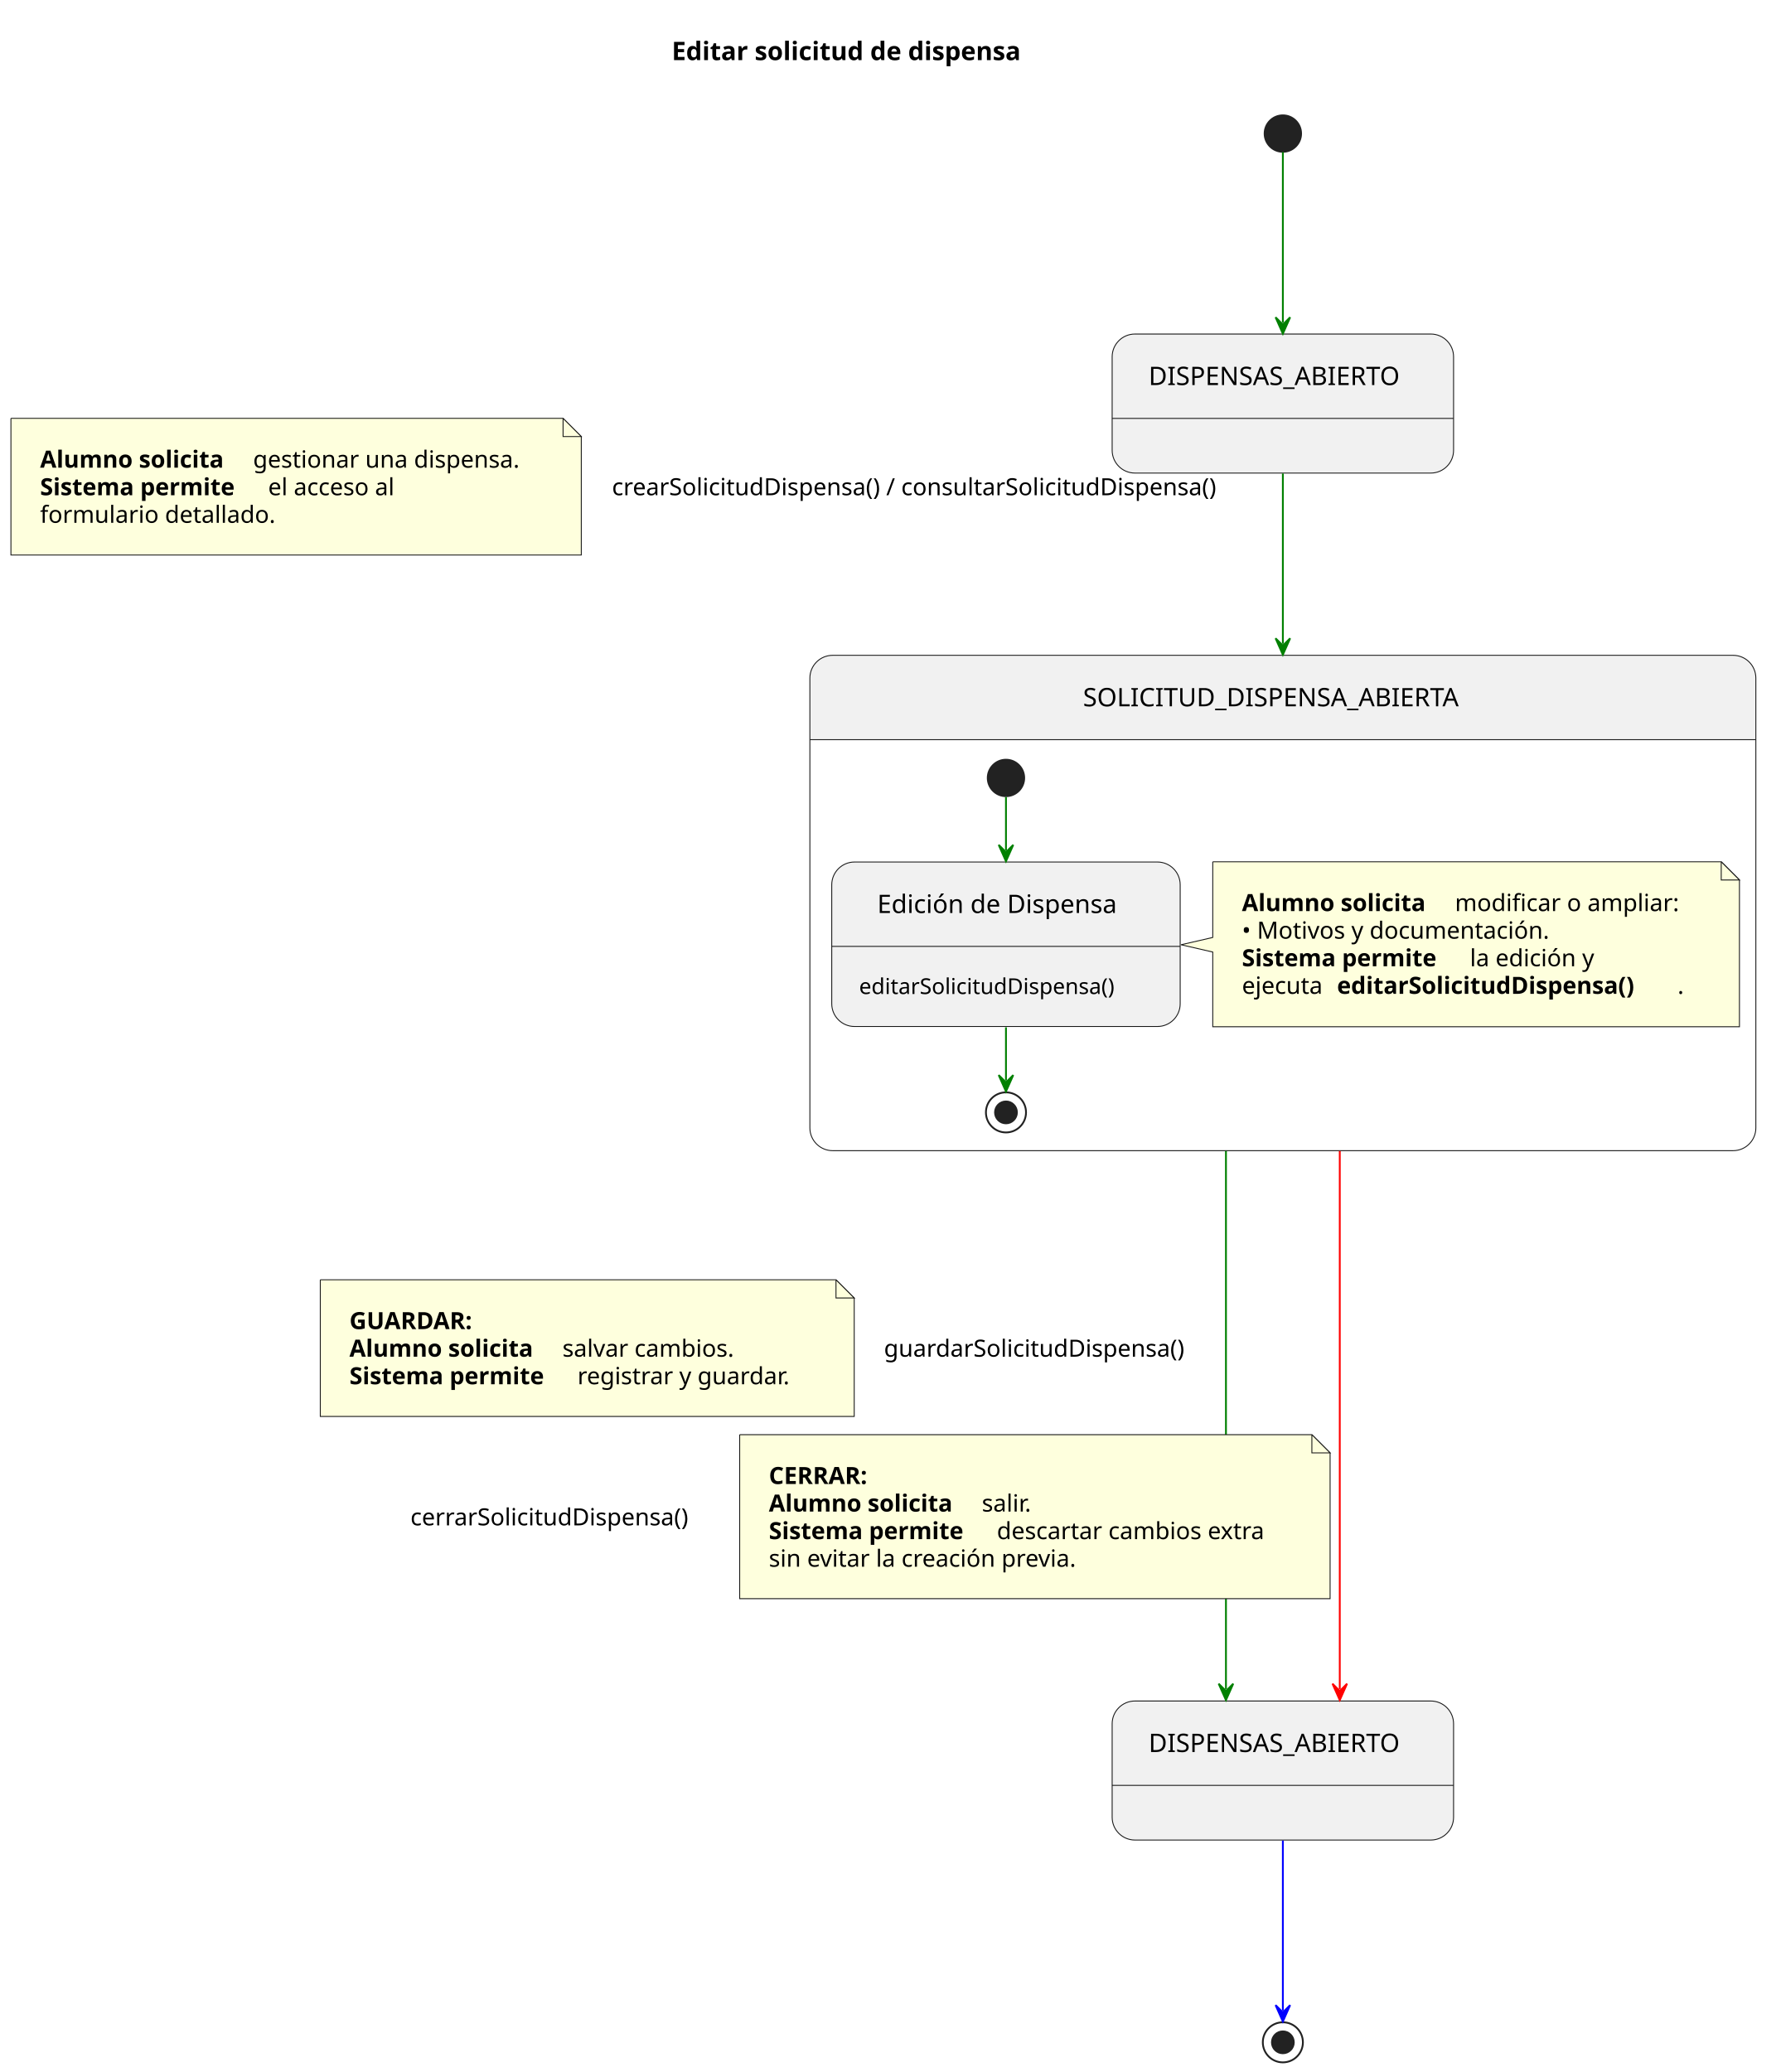
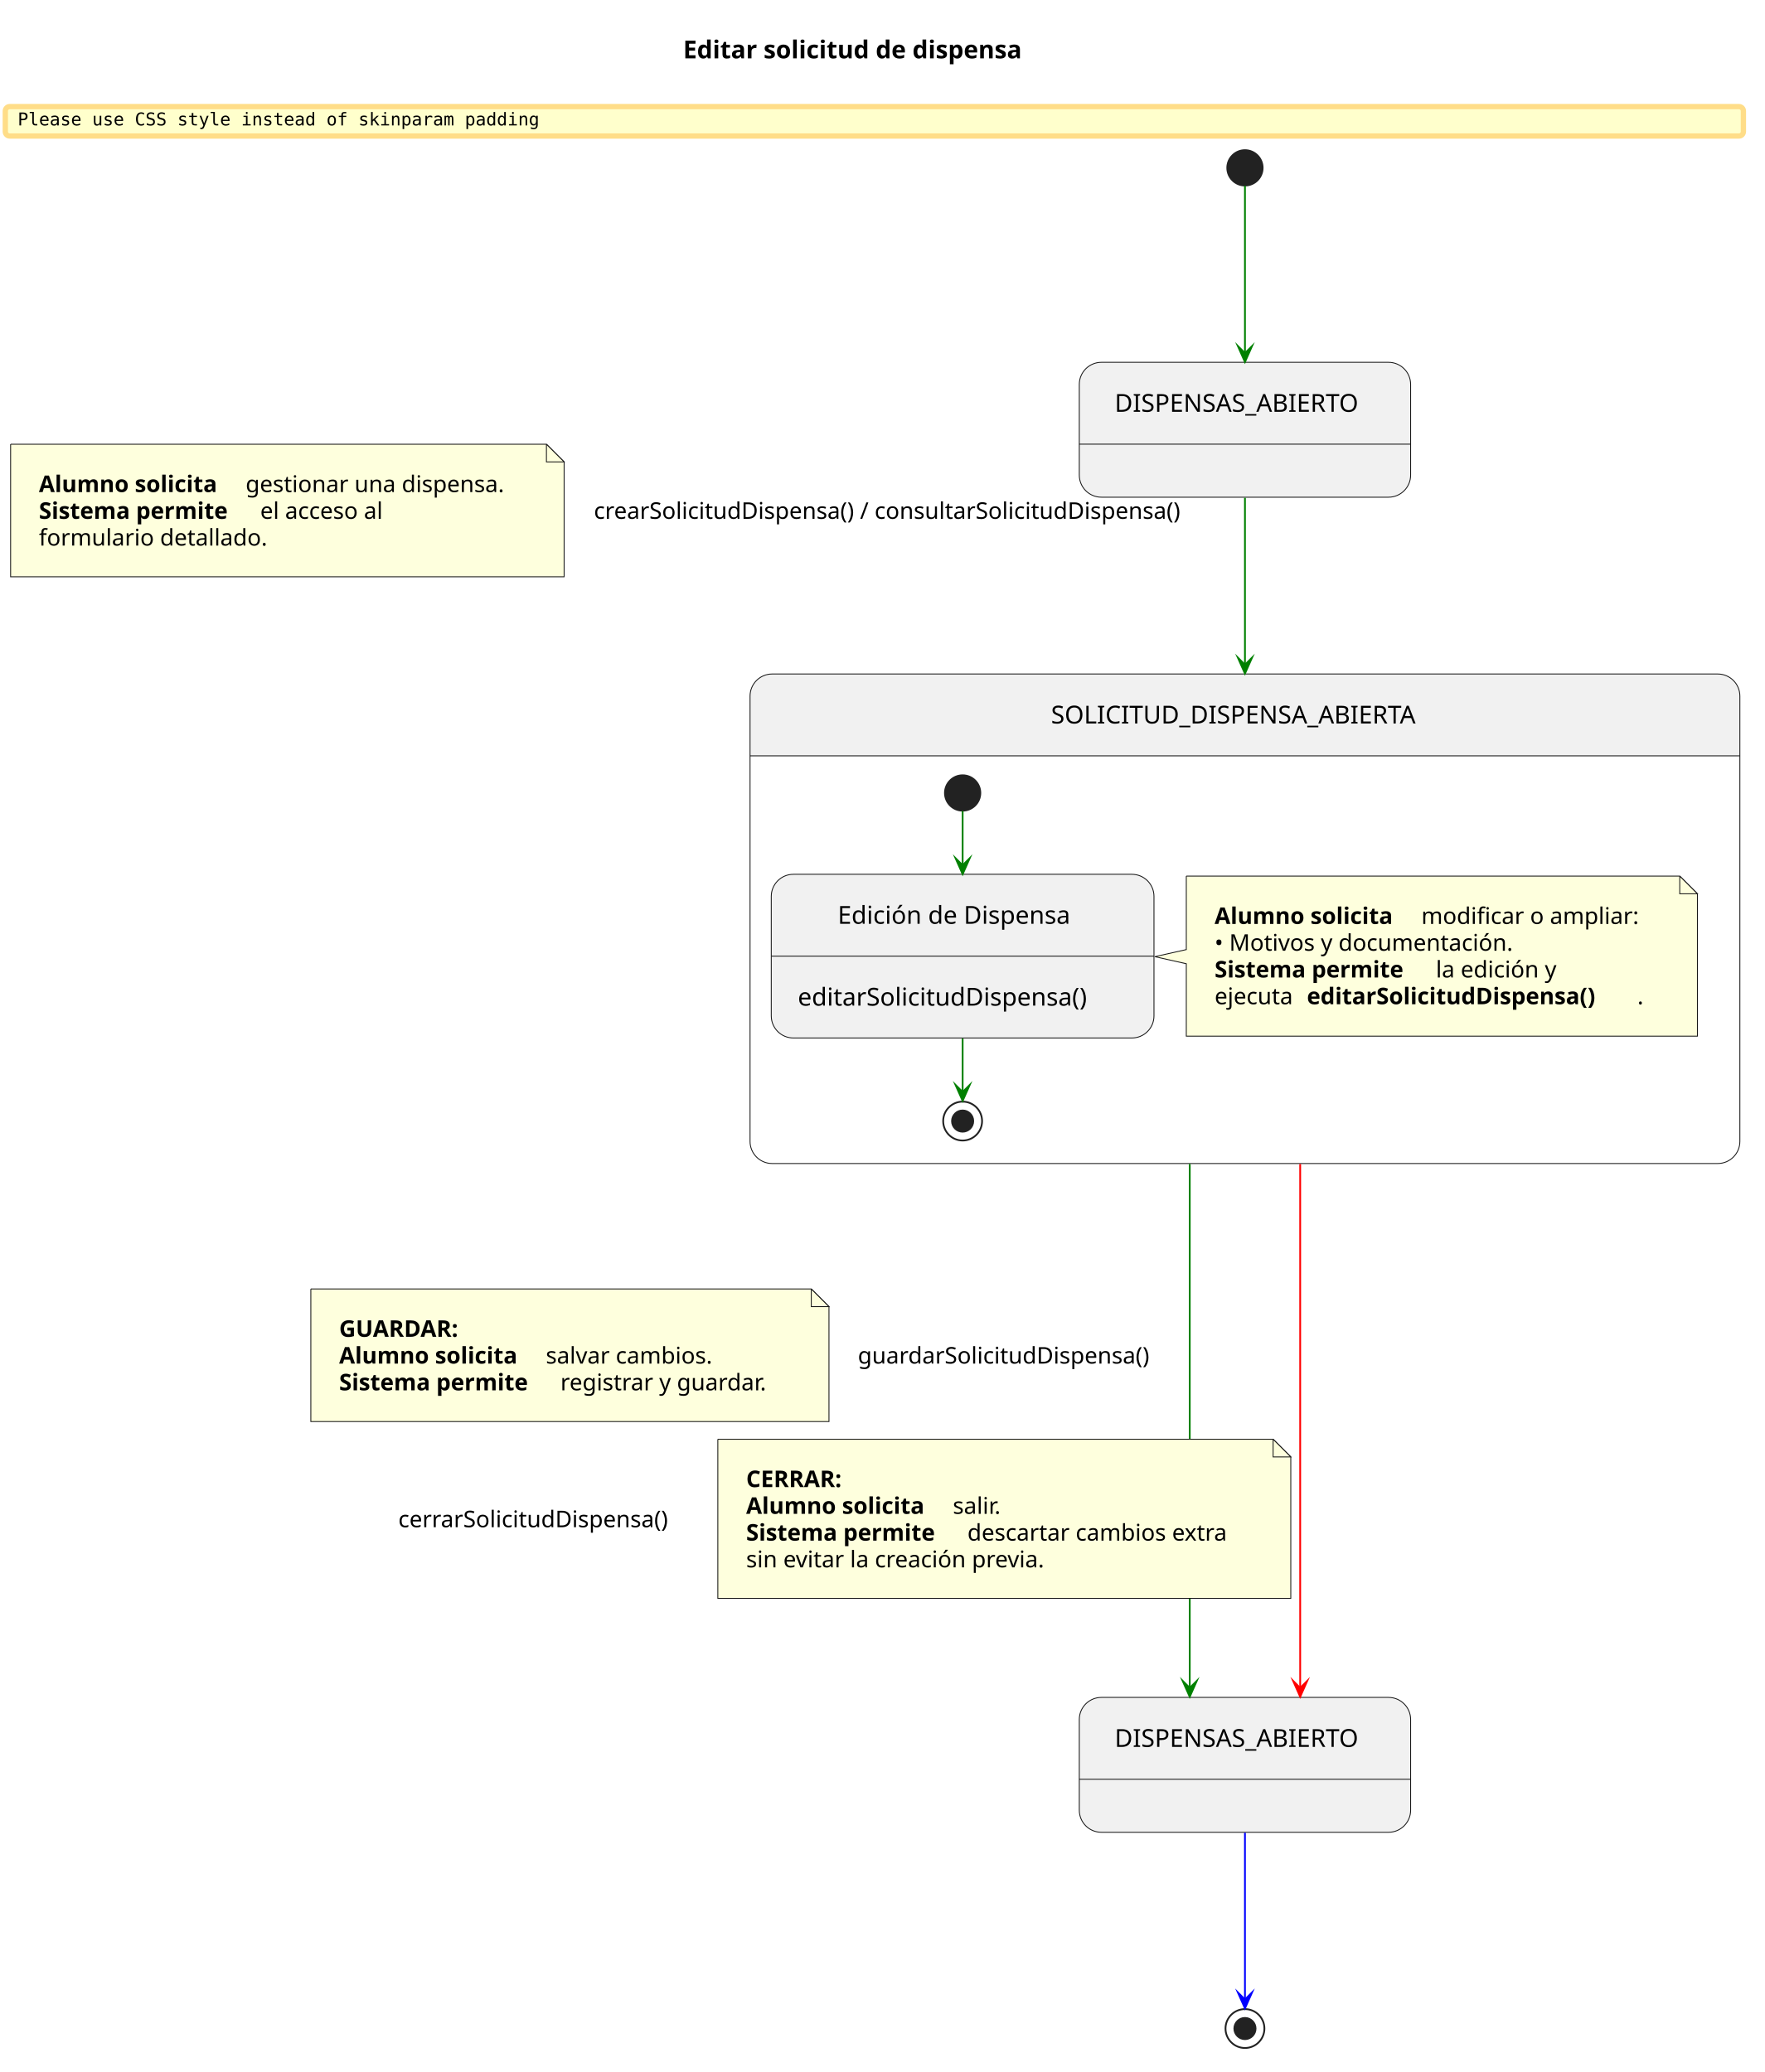
- <svg xmlns="http://www.w3.org/2000/svg" contentStyleType="text/css" data-diagram-type="STATE" height="1137px" preserveAspectRatio="none" style="width:977px;height:1137px;background:#FFFFFF;" version="1.1" viewBox="0 0 977 1137" width="977px" zoomAndPan="magnify">
+ <svg xmlns="http://www.w3.org/2000/svg" version="1.1" data-diagram-type="STATE" style="width:998px;height:1172px;background:#FFFFFF;" width="998px" height="1172px" viewBox="0 0 998 1172" zoomAndPan="magnify" preserveAspectRatio="none" contentStyleType="text/css">
  <defs />
  <g>
    <g class="title" data-source-line="1">
-       <text fill="#000000" font-family="sans-serif" font-size="14" font-weight="bold" lengthAdjust="spacing" textLength="219.31" x="368.627" y="32.995">Editar solicitud de dispensa</text>
+       <text x="386.277" y="32.995" fill="#000000" font-size="14" lengthAdjust="spacing" textLength="219.31" font-weight="700" font-family="sans-serif">Editar solicitud de dispensa</text>
    </g>
-     <g>
-       <rect fill="#F1F1F1" height="76.297" rx="12.5" ry="12.5" style="stroke:#181818;stroke-width:0.5;" width="187.362" x="610.32" y="183.297" />
-       <line style="stroke:#181818;stroke-width:0.5;" x1="610.32" x2="797.682" y1="229.594" y2="229.594" />
-       <text fill="#000000" font-family="sans-serif" font-size="14" lengthAdjust="spacing" textLength="147.362" x="630.32" y="211.292">DISPENSAS_ABIERTO</text>
+     <rect x="3" y="60.297" width="982.865" height="16.641" fill="#FFFFCC" style="stroke:#FFDD88;stroke-width:3;" rx="2.5" ry="2.5" />
+     <text x="10" y="70.938" fill="#000000" font-size="10" lengthAdjust="spacing" textLength="295.005" font-family="monospace">Please use CSS style instead of skinparam padding</text>
+     <g class="entity" data-qualified-name="DISPENSAS_ABIERTO_INICIAL" id="ent0001" data-source-line="9">
+       <rect x="610.32" y="204.938" width="187.362" height="76.297" fill="#F1F1F1" style="stroke:#181818;stroke-width:0.5;" rx="12.5" ry="12.5" />
+       <line x1="610.32" y1="251.234" x2="797.682" y2="251.234" style="stroke:#181818;stroke-width:0.5;" />
+       <text x="630.32" y="232.933" fill="#000000" font-size="14" lengthAdjust="spacing" textLength="147.362" font-family="sans-serif">DISPENSAS_ABIERTO</text>
    </g>
-     <path d="M456.94,359.597 L951.065,359.597 A12.5,12.5 0 0 1 963.565,372.097 L963.565,405.894 L444.44,405.894 L444.44,372.097 A12.5,12.5 0 0 1 456.94,359.597" fill="#F1F1F1" />
-     <rect fill="none" height="271.827" rx="12.5" ry="12.5" style="stroke:#181818;stroke-width:0.5;" width="519.125" x="444.44" y="359.597" />
-     <line style="stroke:#181818;stroke-width:0.5;" x1="444.44" x2="963.565" y1="405.894" y2="405.894" />
-     <text fill="#000000" font-family="sans-serif" font-size="14" lengthAdjust="spacing" textLength="219.352" x="594.327" y="387.592">SOLICITUD_DISPENSA_ABIERTA</text>
-     <g>
-       <rect fill="#F1F1F1" height="90.266" rx="12.5" ry="12.5" style="stroke:#181818;stroke-width:0.5;" width="191.213" x="456.44" y="473.024" />
-       <line style="stroke:#181818;stroke-width:0.5;" x1="456.44" x2="647.653" y1="519.321" y2="519.321" />
-       <text fill="#000000" font-family="sans-serif" font-size="14" lengthAdjust="spacing" textLength="141.258" x="481.418" y="501.019">Edición de Dispensa</text>
-       <text fill="#000000" font-family="sans-serif" font-size="12" lengthAdjust="spacing" textLength="151.213" x="471.44" y="545.459">editarSolicitudDispensa()</text>
+     <g class="entity" data-qualified-name="SOLICITUD_DISPENSA_ABIERTA_COMP" id="ent0002" data-source-line="10">
+       <path d="M436.64,381.238 L971.365,381.238 A12.5,12.5 0 0 1 983.865,393.738 L983.865,427.534 L424.14,427.534 L424.14,393.738 A12.5,12.5 0 0 1 436.64,381.238" fill="#F1F1F1" />
+       <rect x="424.14" y="381.238" width="559.725" height="276.887" fill="none" style="stroke:#181818;stroke-width:0.5;" rx="12.5" ry="12.5" />
+       <line x1="424.14" y1="427.534" x2="983.865" y2="427.534" style="stroke:#181818;stroke-width:0.5;" />
+       <text x="594.327" y="409.233" fill="#000000" font-size="14" lengthAdjust="spacing" textLength="219.352" font-family="sans-serif">SOLICITUD_DISPENSA_ABIERTA</text>
+       <g class="entity" data-qualified-name="SOLICITUD_DISPENSA_ABIERTA_COMP.FormularioEdicion" id="ent0004" data-source-line="26">
+         <rect x="436.14" y="494.534" width="216.415" height="92.594" fill="#F1F1F1" style="stroke:#181818;stroke-width:0.5;" rx="12.5" ry="12.5" />
+         <line x1="436.14" y1="540.831" x2="652.555" y2="540.831" style="stroke:#181818;stroke-width:0.5;" />
+         <text x="473.719" y="522.529" fill="#000000" font-size="14" lengthAdjust="spacing" textLength="141.258" font-family="sans-serif">Edición de Dispensa</text>
+         <text x="451.14" y="568.826" fill="#000000" font-size="14" lengthAdjust="spacing" textLength="176.415" font-family="sans-serif">editarSolicitudDispensa()</text>
+       </g>
+       <g class="start_entity" data-qualified-name="SOLICITUD_DISPENSA_ABIERTA_COMP..start.SOLICITUD_DISPENSA_ABIERTA_COMP" id="ent0008" data-source-line="31">
+         <ellipse cx="544.35" cy="448.534" rx="10" ry="10" fill="#222222" style="stroke:#222222;stroke-width:1;" />
+       </g>
+       <g class="end_entity" data-qualified-name="SOLICITUD_DISPENSA_ABIERTA_COMP..end.SOLICITUD_DISPENSA_ABIERTA_COMP" id="ent0010" data-source-line="40">
+         <ellipse cx="544.35" cy="634.124" rx="11" ry="11" fill="none" style="stroke:#222222;stroke-width:1;" />
+         <ellipse cx="544.35" cy="634.124" rx="6" ry="6" fill="#222222" style="stroke:#222222;stroke-width:1;" />
+       </g>
+       <g class="entity" data-qualified-name="SOLICITUD_DISPENSA_ABIERTA_COMP.GMN16" id="ent0017" data-source-line="34">
+         <path d="M670.83,495.564 L670.83,537.124 L653.01,541.124 L670.83,545.124 L670.83,586.096 A0,0 0 0 0 670.83,586.096 L959.865,586.096 A0,0 0 0 0 959.865,586.096 L959.865,505.564 L949.865,495.564 L670.83,495.564 A0,0 0 0 0 670.83,495.564" style="stroke:#181818;stroke-width:0.5;" fill="#FEFFDD" />
+         <path d="M949.865,495.564 L949.865,505.564 L959.865,505.564 L949.865,495.564" style="stroke:#181818;stroke-width:0.5;" fill="#FEFFDD" />
+         <text x="686.83" y="522.631" fill="#000000" font-size="13" lengthAdjust="spacing" textLength="112.76" font-weight="700" font-family="sans-serif">Alumno solicita</text>
+         <text x="803.722" y="522.631" fill="#000000" font-size="13" lengthAdjust="spacing" textLength="131.143" font-family="sans-serif">modificar o ampliar:</text>
+         <text x="686.83" y="537.764" fill="#000000" font-size="13" lengthAdjust="spacing" textLength="182.698" font-family="sans-serif">• Motivos y documentación.</text>
+         <text x="686.83" y="552.897" fill="#000000" font-size="13" lengthAdjust="spacing" textLength="120.999" font-weight="700" font-family="sans-serif">Sistema permite</text>
+         <text x="811.961" y="552.897" fill="#000000" font-size="13" lengthAdjust="spacing" textLength="74.35" font-family="sans-serif">la edición y</text>
+         <text x="686.83" y="568.03" fill="#000000" font-size="13" lengthAdjust="spacing" textLength="48.058" font-family="sans-serif">ejecuta</text>
+         <text x="739.02" y="568.03" fill="#000000" font-size="13" lengthAdjust="spacing" textLength="186.875" font-weight="700" font-family="sans-serif">editarSolicitudDispensa()</text>
+         <text x="925.895" y="568.03" fill="#000000" font-size="13" lengthAdjust="spacing" textLength="4.132" font-family="sans-serif">.</text>
+       </g>
+       <g class="link" data-entity-1="ent0008" data-entity-2="ent0004" id="lnk9" data-source-line="31" data-link-type="dependency">
+         <path d="M544.35,458.764 C544.35,467.584 544.35,475.994 544.35,489.434" style="stroke:#008000;stroke-width:1;" fill="none" id="*start*SOLICITUD_DISPENSA_ABIERTA_COMP-to-FormularioEdicion" />
+         <polygon points="544.35,494.434,548.35,485.434,544.35,489.434,540.35,485.434,544.35,494.434" fill="#008000" style="stroke:#008000;stroke-width:1;stroke-linejoin:miter;stroke-miterlimit:10;" />
+       </g>
+       <g class="link" data-entity-1="ent0004" data-entity-2="ent0010" id="lnk11" data-source-line="40" data-link-type="dependency">
+         <path d="M544.35,587.474 C544.35,600.594 544.35,608.714 544.35,617.684" style="stroke:#008000;stroke-width:1;" fill="none" id="FormularioEdicion-to-*end*SOLICITUD_DISPENSA_ABIERTA_COMP" />
+         <polygon points="544.35,622.684,548.35,613.684,544.35,617.684,540.35,613.684,544.35,622.684" fill="#008000" style="stroke:#008000;stroke-width:1;stroke-linejoin:miter;stroke-miterlimit:10;" />
+       </g>
    </g>
-     <ellipse cx="552.05" cy="426.894" fill="#222222" rx="10" ry="10" style="stroke:#222222;stroke-width:1;" />
-     <ellipse cx="552.05" cy="610.424" fill="none" rx="11" ry="11" style="stroke:#222222;stroke-width:1;" />
-     <ellipse cx="552.05" cy="610.424" fill="#222222" rx="6" ry="6" style="stroke:#222222;stroke-width:1;" />
-     <g class="entity" data-qualified-name="SOLICITUD_DISPENSA_ABIERTA_COMP.GMN2" data-source-line="34" id="ent0003">
-       <path d="M665.53,472.894 L665.53,514.424 L648.12,518.424 L665.53,522.424 L665.53,563.425 A0,0 0 0 0 665.53,563.425 L954.565,563.425 A0,0 0 0 0 954.565,563.425 L954.565,482.894 L944.565,472.894 L665.53,472.894 A0,0 0 0 0 665.53,472.894" fill="#FEFFDD" style="stroke:#181818;stroke-width:0.5;" />
-       <path d="M944.565,472.894 L944.565,482.894 L954.565,482.894 L944.565,472.894" fill="#FEFFDD" style="stroke:#181818;stroke-width:0.5;" />
-       <text fill="#000000" font-family="sans-serif" font-size="13" font-weight="bold" lengthAdjust="spacing" textLength="112.76" x="681.53" y="499.961">Alumno solicita</text>
-       <text fill="#000000" font-family="sans-serif" font-size="13" lengthAdjust="spacing" textLength="131.143" x="798.422" y="499.961">modificar o ampliar:</text>
-       <text fill="#000000" font-family="sans-serif" font-size="13" lengthAdjust="spacing" textLength="182.698" x="681.53" y="515.093">• Motivos y documentación.</text>
-       <text fill="#000000" font-family="sans-serif" font-size="13" font-weight="bold" lengthAdjust="spacing" textLength="120.999" x="681.53" y="530.226">Sistema permite</text>
-       <text fill="#000000" font-family="sans-serif" font-size="13" lengthAdjust="spacing" textLength="74.35" x="806.661" y="530.226">la edición y</text>
-       <text fill="#000000" font-family="sans-serif" font-size="13" lengthAdjust="spacing" textLength="48.058" x="681.53" y="545.359">ejecuta</text>
-       <text fill="#000000" font-family="sans-serif" font-size="13" font-weight="bold" lengthAdjust="spacing" textLength="186.875" x="733.72" y="545.359">editarSolicitudDispensa()</text>
-       <text fill="#000000" font-family="sans-serif" font-size="13" lengthAdjust="spacing" textLength="4.132" x="920.595" y="545.359">.</text>
+     <g class="entity" data-qualified-name="DISPENSAS_ABIERTO_FINAL" id="ent0003" data-source-line="11">
+       <rect x="610.32" y="960.117" width="187.362" height="76.297" fill="#F1F1F1" style="stroke:#181818;stroke-width:0.5;" rx="12.5" ry="12.5" />
+       <line x1="610.32" y1="1006.414" x2="797.682" y2="1006.414" style="stroke:#181818;stroke-width:0.5;" />
+       <text x="630.32" y="988.113" fill="#000000" font-size="14" lengthAdjust="spacing" textLength="147.362" font-family="sans-serif">DISPENSAS_ABIERTO</text>
    </g>
-     <g class="link" data-entity-1="ent0005" data-entity-2="ent0005" data-link-type="dependency" data-source-line="31" id="lnk6">
-       <path d="M552.05,437.364 C552.05,446.164 552.05,453.394 552.05,466.614" fill="none" id="*start*SOLICITUD_DISPENSA_ABIERTA_COMP-to-FormularioEdicion" style="stroke:#008000;stroke-width:1;" />
-       <polygon fill="#008000" points="552.05,472.614,556.05,463.614,552.05,467.614,548.05,463.614,552.05,472.614" style="stroke:#008000;stroke-width:1;" />
+     <g class="start_entity" data-qualified-name=".start." id="ent0005" data-source-line="13">
+       <ellipse cx="704" cy="94.938" rx="10" ry="10" fill="#222222" style="stroke:#222222;stroke-width:1;" />
    </g>
-     <g class="link" data-entity-1="ent0005" data-entity-2="ent0007" data-link-type="dependency" data-source-line="40" id="lnk8">
-       <path d="M552.05,563.754 C552.05,576.824 552.05,583.964 552.05,592.944" fill="none" id="FormularioEdicion-to-*end*SOLICITUD_DISPENSA_ABIERTA_COMP" style="stroke:#008000;stroke-width:1;" />
-       <polygon fill="#008000" points="552.05,598.944,556.05,589.944,552.05,593.944,548.05,589.944,552.05,598.944" style="stroke:#008000;stroke-width:1;" />
+     <g class="end_entity" data-qualified-name=".end." id="ent0014" data-source-line="59">
+       <ellipse cx="704" cy="1147.418" rx="11" ry="11" fill="none" style="stroke:#222222;stroke-width:1;" />
+       <ellipse cx="704" cy="1147.418" rx="6" ry="6" fill="#222222" style="stroke:#222222;stroke-width:1;" />
    </g>
-     <g>
-       <rect fill="#F1F1F1" height="76.297" rx="12.5" ry="12.5" style="stroke:#181818;stroke-width:0.5;" width="187.362" x="610.32" y="933.417" />
-       <line style="stroke:#181818;stroke-width:0.5;" x1="610.32" x2="797.682" y1="979.714" y2="979.714" />
-       <text fill="#000000" font-family="sans-serif" font-size="14" lengthAdjust="spacing" textLength="147.362" x="630.32" y="961.412">DISPENSAS_ABIERTO</text>
+     <g class="link" data-entity-1="ent0005" data-entity-2="ent0001" id="lnk6" data-source-line="13" data-link-type="dependency">
+       <path d="M704,105.118 C704,125.317 704,166.387 704,199.748" style="stroke:#008000;stroke-width:1;" fill="none" id="*start*-to-DISPENSAS_ABIERTO_INICIAL" />
+       <polygon points="704,204.748,708,195.748,704,199.748,700,195.748,704,204.748" fill="#008000" style="stroke:#008000;stroke-width:1;stroke-linejoin:miter;stroke-miterlimit:10;" />
    </g>
-     <ellipse cx="704" cy="73.297" fill="#222222" rx="10" ry="10" style="stroke:#222222;stroke-width:1;" />
-     <ellipse cx="704" cy="1120.717" fill="none" rx="11" ry="11" style="stroke:#222222;stroke-width:1;" />
-     <ellipse cx="704" cy="1120.717" fill="#222222" rx="6" ry="6" style="stroke:#222222;stroke-width:1;" />
-     <g class="link" data-entity-1="ent0002" data-entity-2="ent0002" data-link-type="dependency" data-source-line="13" id="lnk3">
-       <path d="M704,83.477 C704,103.677 704,143.747 704,177.107" fill="none" id="*start*-to-DISPENSAS_ABIERTO_INICIAL" style="stroke:#008000;stroke-width:1;" />
-       <polygon fill="#008000" points="704,183.107,708,174.107,704,178.107,700,174.107,704,183.107" style="stroke:#008000;stroke-width:1;" />
+     <g class="link" data-entity-1="ent0001" data-entity-2="ent0002" id="lnk7" data-source-line="17" data-link-type="dependency">
+       <path d="M704,281.548 C704,307.817 704,339.387 704,375.988" style="stroke:#008000;stroke-width:1;" fill="none" id="DISPENSAS_ABIERTO_INICIAL-to-SOLICITUD_DISPENSA_ABIERTA_COMP" />
+       <polygon points="704,380.988,708,371.988,704,375.988,700,371.988,704,380.988" fill="#008000" style="stroke:#008000;stroke-width:1;stroke-linejoin:miter;stroke-miterlimit:10;" />
+       <path d="M6,251.268 L6,326.267 L319,326.267 L319,261.267 L309,251.268 L6,251.268" style="stroke:#181818;stroke-width:0.5;" fill="#FEFFDD" />
+       <path d="M309,251.268 L309,261.267 L319,261.267 L309,251.268" style="stroke:#181818;stroke-width:0.5;" fill="#FEFFDD" />
+       <text x="22" y="278.334" fill="#000000" font-size="13" lengthAdjust="spacing" textLength="112.76" font-weight="700" font-family="sans-serif">Alumno solicita</text>
+       <text x="138.892" y="278.334" fill="#000000" font-size="13" lengthAdjust="spacing" textLength="155.943" font-family="sans-serif">gestionar una dispensa.</text>
+       <text x="22" y="293.467" fill="#000000" font-size="13" lengthAdjust="spacing" textLength="120.999" font-weight="700" font-family="sans-serif">Sistema permite</text>
+       <text x="147.131" y="293.467" fill="#000000" font-size="13" lengthAdjust="spacing" textLength="76.439" font-family="sans-serif">el acceso al</text>
+       <text x="22" y="308.6" fill="#000000" font-size="13" lengthAdjust="spacing" textLength="136.24" font-family="sans-serif">formulario detallado.</text>
+       <text x="335.835" y="293.467" fill="#000000" font-size="13" lengthAdjust="spacing" textLength="357.906" font-family="sans-serif">crearSolicitudDispensa() / consultarSolicitudDispensa()</text>
    </g>
-     <g class="link" data-entity-1="ent0002" data-entity-2="ent0003" data-link-type="dependency" data-source-line="17" id="lnk4">
-       <path d="M704,259.837 C704,286.137 704,316.737 704,353.267" fill="none" id="DISPENSAS_ABIERTO_INICIAL-to-SOLICITUD_DISPENSA_ABIERTA_COMP" style="stroke:#008000;stroke-width:1;" />
-       <polygon fill="#008000" points="704,359.267,708,350.267,704,354.267,700,350.267,704,359.267" style="stroke:#008000;stroke-width:1;" />
-       <path d="M6,229.557 L6,304.557 L319,304.557 L319,239.557 L309,229.557 L6,229.557" fill="#FEFFDD" style="stroke:#181818;stroke-width:0.5;" />
-       <path d="M309,229.557 L309,239.557 L319,239.557 L309,229.557" fill="#FEFFDD" style="stroke:#181818;stroke-width:0.5;" />
-       <text fill="#000000" font-family="sans-serif" font-size="13" font-weight="bold" lengthAdjust="spacing" textLength="112.76" x="22" y="256.624">Alumno solicita</text>
-       <text fill="#000000" font-family="sans-serif" font-size="13" lengthAdjust="spacing" textLength="155.943" x="138.892" y="256.624">gestionar una dispensa.</text>
-       <text fill="#000000" font-family="sans-serif" font-size="13" font-weight="bold" lengthAdjust="spacing" textLength="120.999" x="22" y="271.757">Sistema permite</text>
-       <text fill="#000000" font-family="sans-serif" font-size="13" lengthAdjust="spacing" textLength="76.439" x="147.131" y="271.757">el acceso al</text>
-       <text fill="#000000" font-family="sans-serif" font-size="13" lengthAdjust="spacing" textLength="136.24" x="22" y="286.889">formulario detallado.</text>
-       <text fill="#000000" font-family="sans-serif" font-size="13" lengthAdjust="spacing" textLength="357.906" x="335.835" y="271.757">crearSolicitudDispensa() / consultarSolicitudDispensa()</text>
+     <g class="link" data-entity-1="ent0002" data-entity-2="ent0003" id="lnk12" data-source-line="44" data-link-type="dependency">
+       <path d="M672.77,658.428 C672.77,761.528 672.77,890.058 672.77,954.747" style="stroke:#008000;stroke-width:1;" fill="none" id="SOLICITUD_DISPENSA_ABIERTA_COMP-to-DISPENSAS_ABIERTO_FINAL" />
+       <polygon points="672.77,959.747,676.77,950.747,672.77,954.747,668.77,950.747,672.77,959.747" fill="#008000" style="stroke:#008000;stroke-width:1;stroke-linejoin:miter;stroke-miterlimit:10;" />
+       <path d="M175.77,729.087 L175.77,804.087 L468.77,804.087 L468.77,739.087 L458.77,729.087 L175.77,729.087" style="stroke:#181818;stroke-width:0.5;" fill="#FEFFDD" />
+       <path d="M458.77,729.087 L458.77,739.087 L468.77,739.087 L458.77,729.087" style="stroke:#181818;stroke-width:0.5;" fill="#FEFFDD" />
+       <text x="191.77" y="756.154" fill="#000000" font-size="13" lengthAdjust="spacing" textLength="77.359" font-weight="700" font-family="sans-serif">GUARDAR:</text>
+       <text x="191.77" y="771.287" fill="#000000" font-size="13" lengthAdjust="spacing" textLength="112.76" font-weight="700" font-family="sans-serif">Alumno solicita</text>
+       <text x="308.662" y="771.287" fill="#000000" font-size="13" lengthAdjust="spacing" textLength="101.988" font-family="sans-serif">salvar cambios.</text>
+       <text x="191.77" y="786.42" fill="#000000" font-size="13" lengthAdjust="spacing" textLength="120.999" font-weight="700" font-family="sans-serif">Sistema permite</text>
+       <text x="316.901" y="786.42" fill="#000000" font-size="13" lengthAdjust="spacing" textLength="127.188" font-family="sans-serif">registrar y guardar.</text>
+       <text x="485.089" y="771.287" fill="#000000" font-size="13" lengthAdjust="spacing" textLength="176.909" font-family="sans-serif">guardarSolicitudDispensa()</text>
    </g>
-     <g class="link" data-entity-1="ent0003" data-entity-2="ent0004" data-link-type="dependency" data-source-line="44" id="lnk9">
-       <path d="M672.77,631.607 C672.77,734.247 672.77,862.047 672.77,926.927" fill="none" id="SOLICITUD_DISPENSA_ABIERTA_COMP-to-DISPENSAS_ABIERTO_FINAL" style="stroke:#008000;stroke-width:1;" />
-       <polygon fill="#008000" points="672.77,932.927,676.77,923.927,672.77,927.927,668.77,923.927,672.77,932.927" style="stroke:#008000;stroke-width:1;" />
-       <path d="M175.77,702.267 L175.77,777.267 L468.77,777.267 L468.77,712.267 L458.77,702.267 L175.77,702.267" fill="#FEFFDD" style="stroke:#181818;stroke-width:0.5;" />
-       <path d="M458.77,702.267 L458.77,712.267 L468.77,712.267 L458.77,702.267" fill="#FEFFDD" style="stroke:#181818;stroke-width:0.5;" />
-       <text fill="#000000" font-family="sans-serif" font-size="13" font-weight="bold" lengthAdjust="spacing" textLength="77.359" x="191.77" y="729.334">GUARDAR:</text>
-       <text fill="#000000" font-family="sans-serif" font-size="13" font-weight="bold" lengthAdjust="spacing" textLength="112.76" x="191.77" y="744.467">Alumno solicita</text>
-       <text fill="#000000" font-family="sans-serif" font-size="13" lengthAdjust="spacing" textLength="101.988" x="308.662" y="744.467">salvar cambios.</text>
-       <text fill="#000000" font-family="sans-serif" font-size="13" font-weight="bold" lengthAdjust="spacing" textLength="120.999" x="191.77" y="759.599">Sistema permite</text>
-       <text fill="#000000" font-family="sans-serif" font-size="13" lengthAdjust="spacing" textLength="127.188" x="316.901" y="759.599">registrar y guardar.</text>
-       <text fill="#000000" font-family="sans-serif" font-size="13" lengthAdjust="spacing" textLength="176.909" x="485.089" y="744.467">guardarSolicitudDispensa()</text>
+     <g class="link" data-entity-1="ent0002" data-entity-2="ent0003" id="lnk13" data-source-line="51" data-link-type="dependency">
+       <path d="M735.23,658.428 C735.23,761.528 735.23,890.058 735.23,954.747" style="stroke:#FF0000;stroke-width:1;" fill="none" id="SOLICITUD_DISPENSA_ABIERTA_COMP-to-DISPENSAS_ABIERTO_FINAL-1" />
+       <polygon points="735.23,959.747,739.23,950.747,735.23,954.747,731.23,950.747,735.23,959.747" fill="#FF0000" style="stroke:#FF0000;stroke-width:1;stroke-linejoin:miter;stroke-miterlimit:10;" />
+       <text x="225.23" y="863.854" fill="#000000" font-size="13" lengthAdjust="spacing" textLength="164.69" font-family="sans-serif">cerrarSolicitudDispensa()</text>
+       <path d="M405.92,814.087 L405.92,904.087 L729.92,904.087 L729.92,824.087 L719.92,814.087 L405.92,814.087" style="stroke:#181818;stroke-width:0.5;" fill="#FEFFDD" />
+       <path d="M719.92,814.087 L719.92,824.087 L729.92,824.087 L719.92,814.087" style="stroke:#181818;stroke-width:0.5;" fill="#FEFFDD" />
+       <text x="421.92" y="841.154" fill="#000000" font-size="13" lengthAdjust="spacing" textLength="63.711" font-weight="700" font-family="sans-serif">CERRAR:</text>
+       <text x="421.92" y="856.287" fill="#000000" font-size="13" lengthAdjust="spacing" textLength="112.76" font-weight="700" font-family="sans-serif">Alumno solicita</text>
+       <text x="538.812" y="856.287" fill="#000000" font-size="13" lengthAdjust="spacing" textLength="31.44" font-family="sans-serif">salir.</text>
+       <text x="421.92" y="871.42" fill="#000000" font-size="13" lengthAdjust="spacing" textLength="120.999" font-weight="700" font-family="sans-serif">Sistema permite</text>
+       <text x="547.051" y="871.42" fill="#000000" font-size="13" lengthAdjust="spacing" textLength="158.622" font-family="sans-serif">descartar cambios extra</text>
+       <text x="421.92" y="886.553" fill="#000000" font-size="13" lengthAdjust="spacing" textLength="184.85" font-family="sans-serif">sin evitar la creación previa.</text>
    </g>
-     <g class="link" data-entity-1="ent0003" data-entity-2="ent0004" data-link-type="dependency" data-source-line="51" id="lnk10">
-       <path d="M735.23,631.607 C735.23,734.247 735.23,862.047 735.23,926.927" fill="none" id="SOLICITUD_DISPENSA_ABIERTA_COMP-to-DISPENSAS_ABIERTO_FINAL-1" style="stroke:#FF0000;stroke-width:1;" />
-       <polygon fill="#FF0000" points="735.23,932.927,739.23,923.927,735.23,927.927,731.23,923.927,735.23,932.927" style="stroke:#FF0000;stroke-width:1;" />
-       <text fill="#000000" font-family="sans-serif" font-size="13" lengthAdjust="spacing" textLength="164.69" x="225.23" y="837.033">cerrarSolicitudDispensa()</text>
-       <path d="M405.92,787.267 L405.92,877.267 L729.92,877.267 L729.92,797.267 L719.92,787.267 L405.92,787.267" fill="#FEFFDD" style="stroke:#181818;stroke-width:0.5;" />
-       <path d="M719.92,787.267 L719.92,797.267 L729.92,797.267 L719.92,787.267" fill="#FEFFDD" style="stroke:#181818;stroke-width:0.5;" />
-       <text fill="#000000" font-family="sans-serif" font-size="13" font-weight="bold" lengthAdjust="spacing" textLength="63.711" x="421.92" y="814.334">CERRAR:</text>
-       <text fill="#000000" font-family="sans-serif" font-size="13" font-weight="bold" lengthAdjust="spacing" textLength="112.76" x="421.92" y="829.467">Alumno solicita</text>
-       <text fill="#000000" font-family="sans-serif" font-size="13" lengthAdjust="spacing" textLength="31.44" x="538.812" y="829.467">salir.</text>
-       <text fill="#000000" font-family="sans-serif" font-size="13" font-weight="bold" lengthAdjust="spacing" textLength="120.999" x="421.92" y="844.599">Sistema permite</text>
-       <text fill="#000000" font-family="sans-serif" font-size="13" lengthAdjust="spacing" textLength="158.622" x="547.051" y="844.599">descartar cambios extra</text>
-       <text fill="#000000" font-family="sans-serif" font-size="13" lengthAdjust="spacing" textLength="184.85" x="421.92" y="859.732">sin evitar la creación previa.</text>
-     </g>
-     <g class="link" data-entity-1="ent0004" data-entity-2="ent0011" data-link-type="dependency" data-source-line="59" id="lnk12">
-       <path d="M704,1009.977 C704,1042.947 704,1082.367 704,1103.297" fill="none" id="DISPENSAS_ABIERTO_FINAL-to-*end*" style="stroke:#0000FF;stroke-width:1;" />
-       <polygon fill="#0000FF" points="704,1109.297,708,1100.297,704,1104.297,700,1100.297,704,1109.297" style="stroke:#0000FF;stroke-width:1;" />
+     <g class="link" data-entity-1="ent0003" data-entity-2="ent0014" id="lnk15" data-source-line="59" data-link-type="dependency">
+       <path d="M704,1036.678 C704,1069.648 704,1110.068 704,1130.997" style="stroke:#0000FF;stroke-width:1;" fill="none" id="DISPENSAS_ABIERTO_FINAL-to-*end*" />
+       <polygon points="704,1135.997,708,1126.997,704,1130.997,700,1126.997,704,1135.997" fill="#0000FF" style="stroke:#0000FF;stroke-width:1;stroke-linejoin:miter;stroke-miterlimit:10;" />
    </g>
  </g>
</svg>
